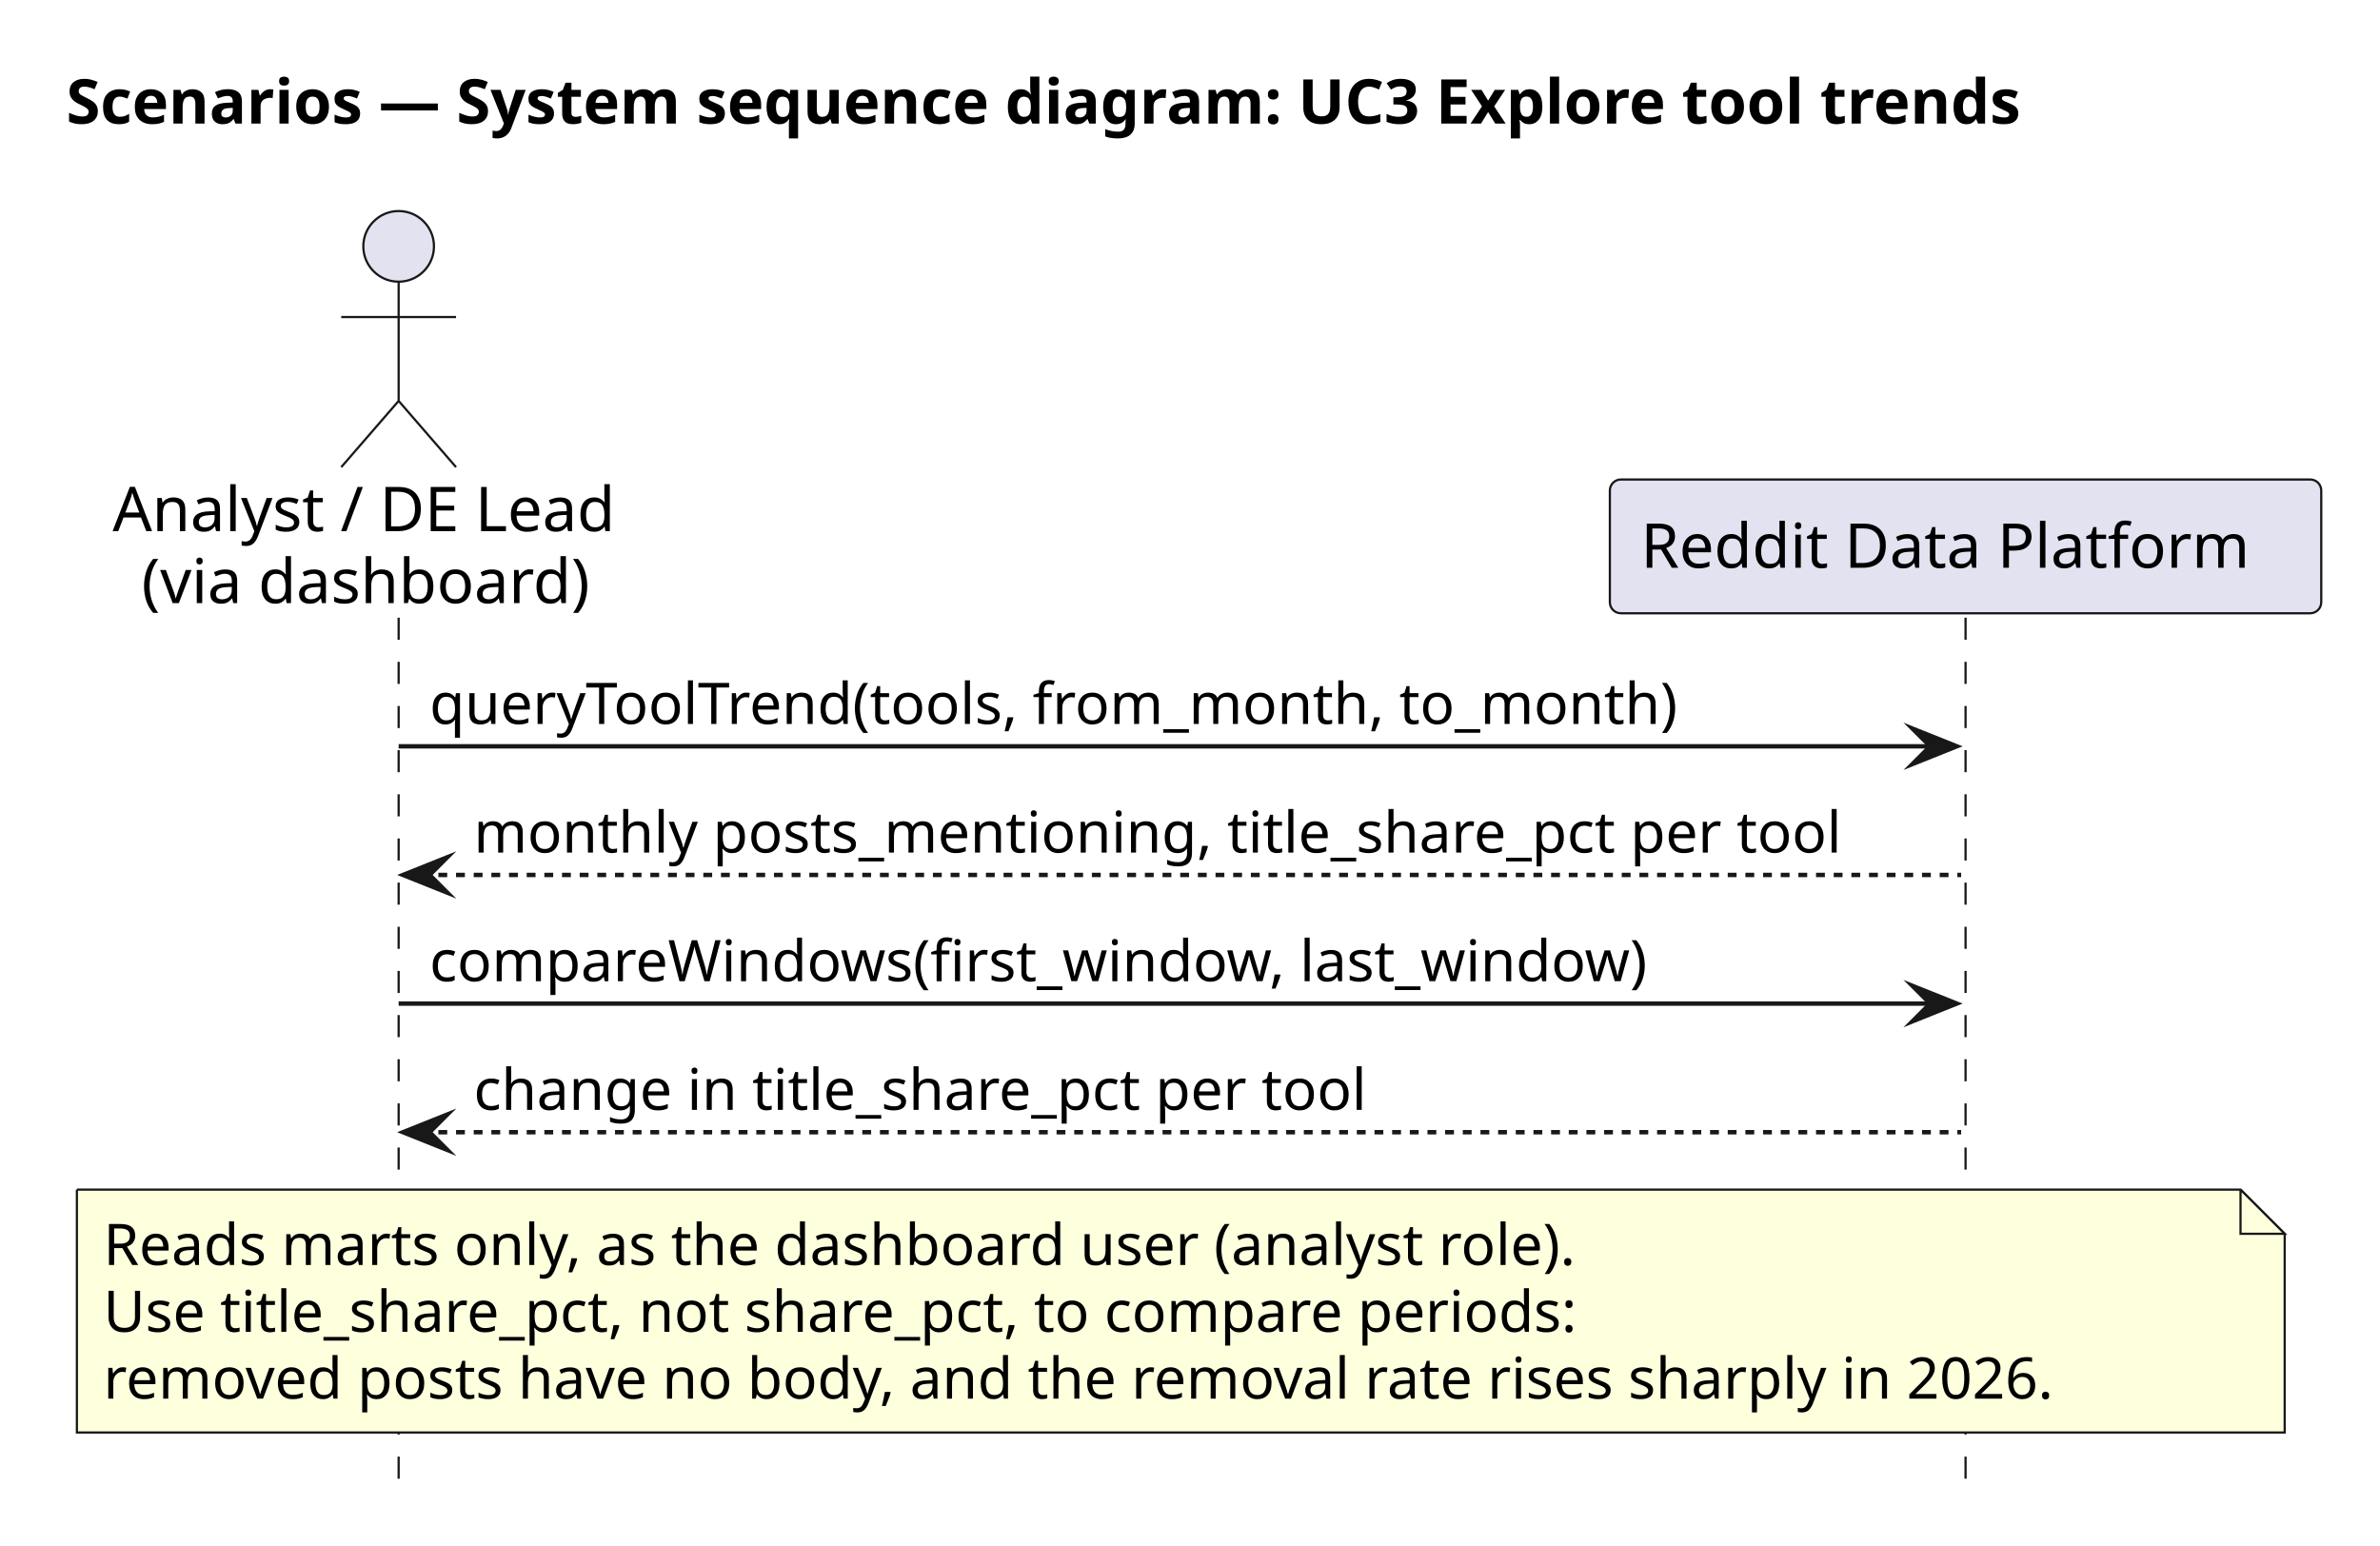
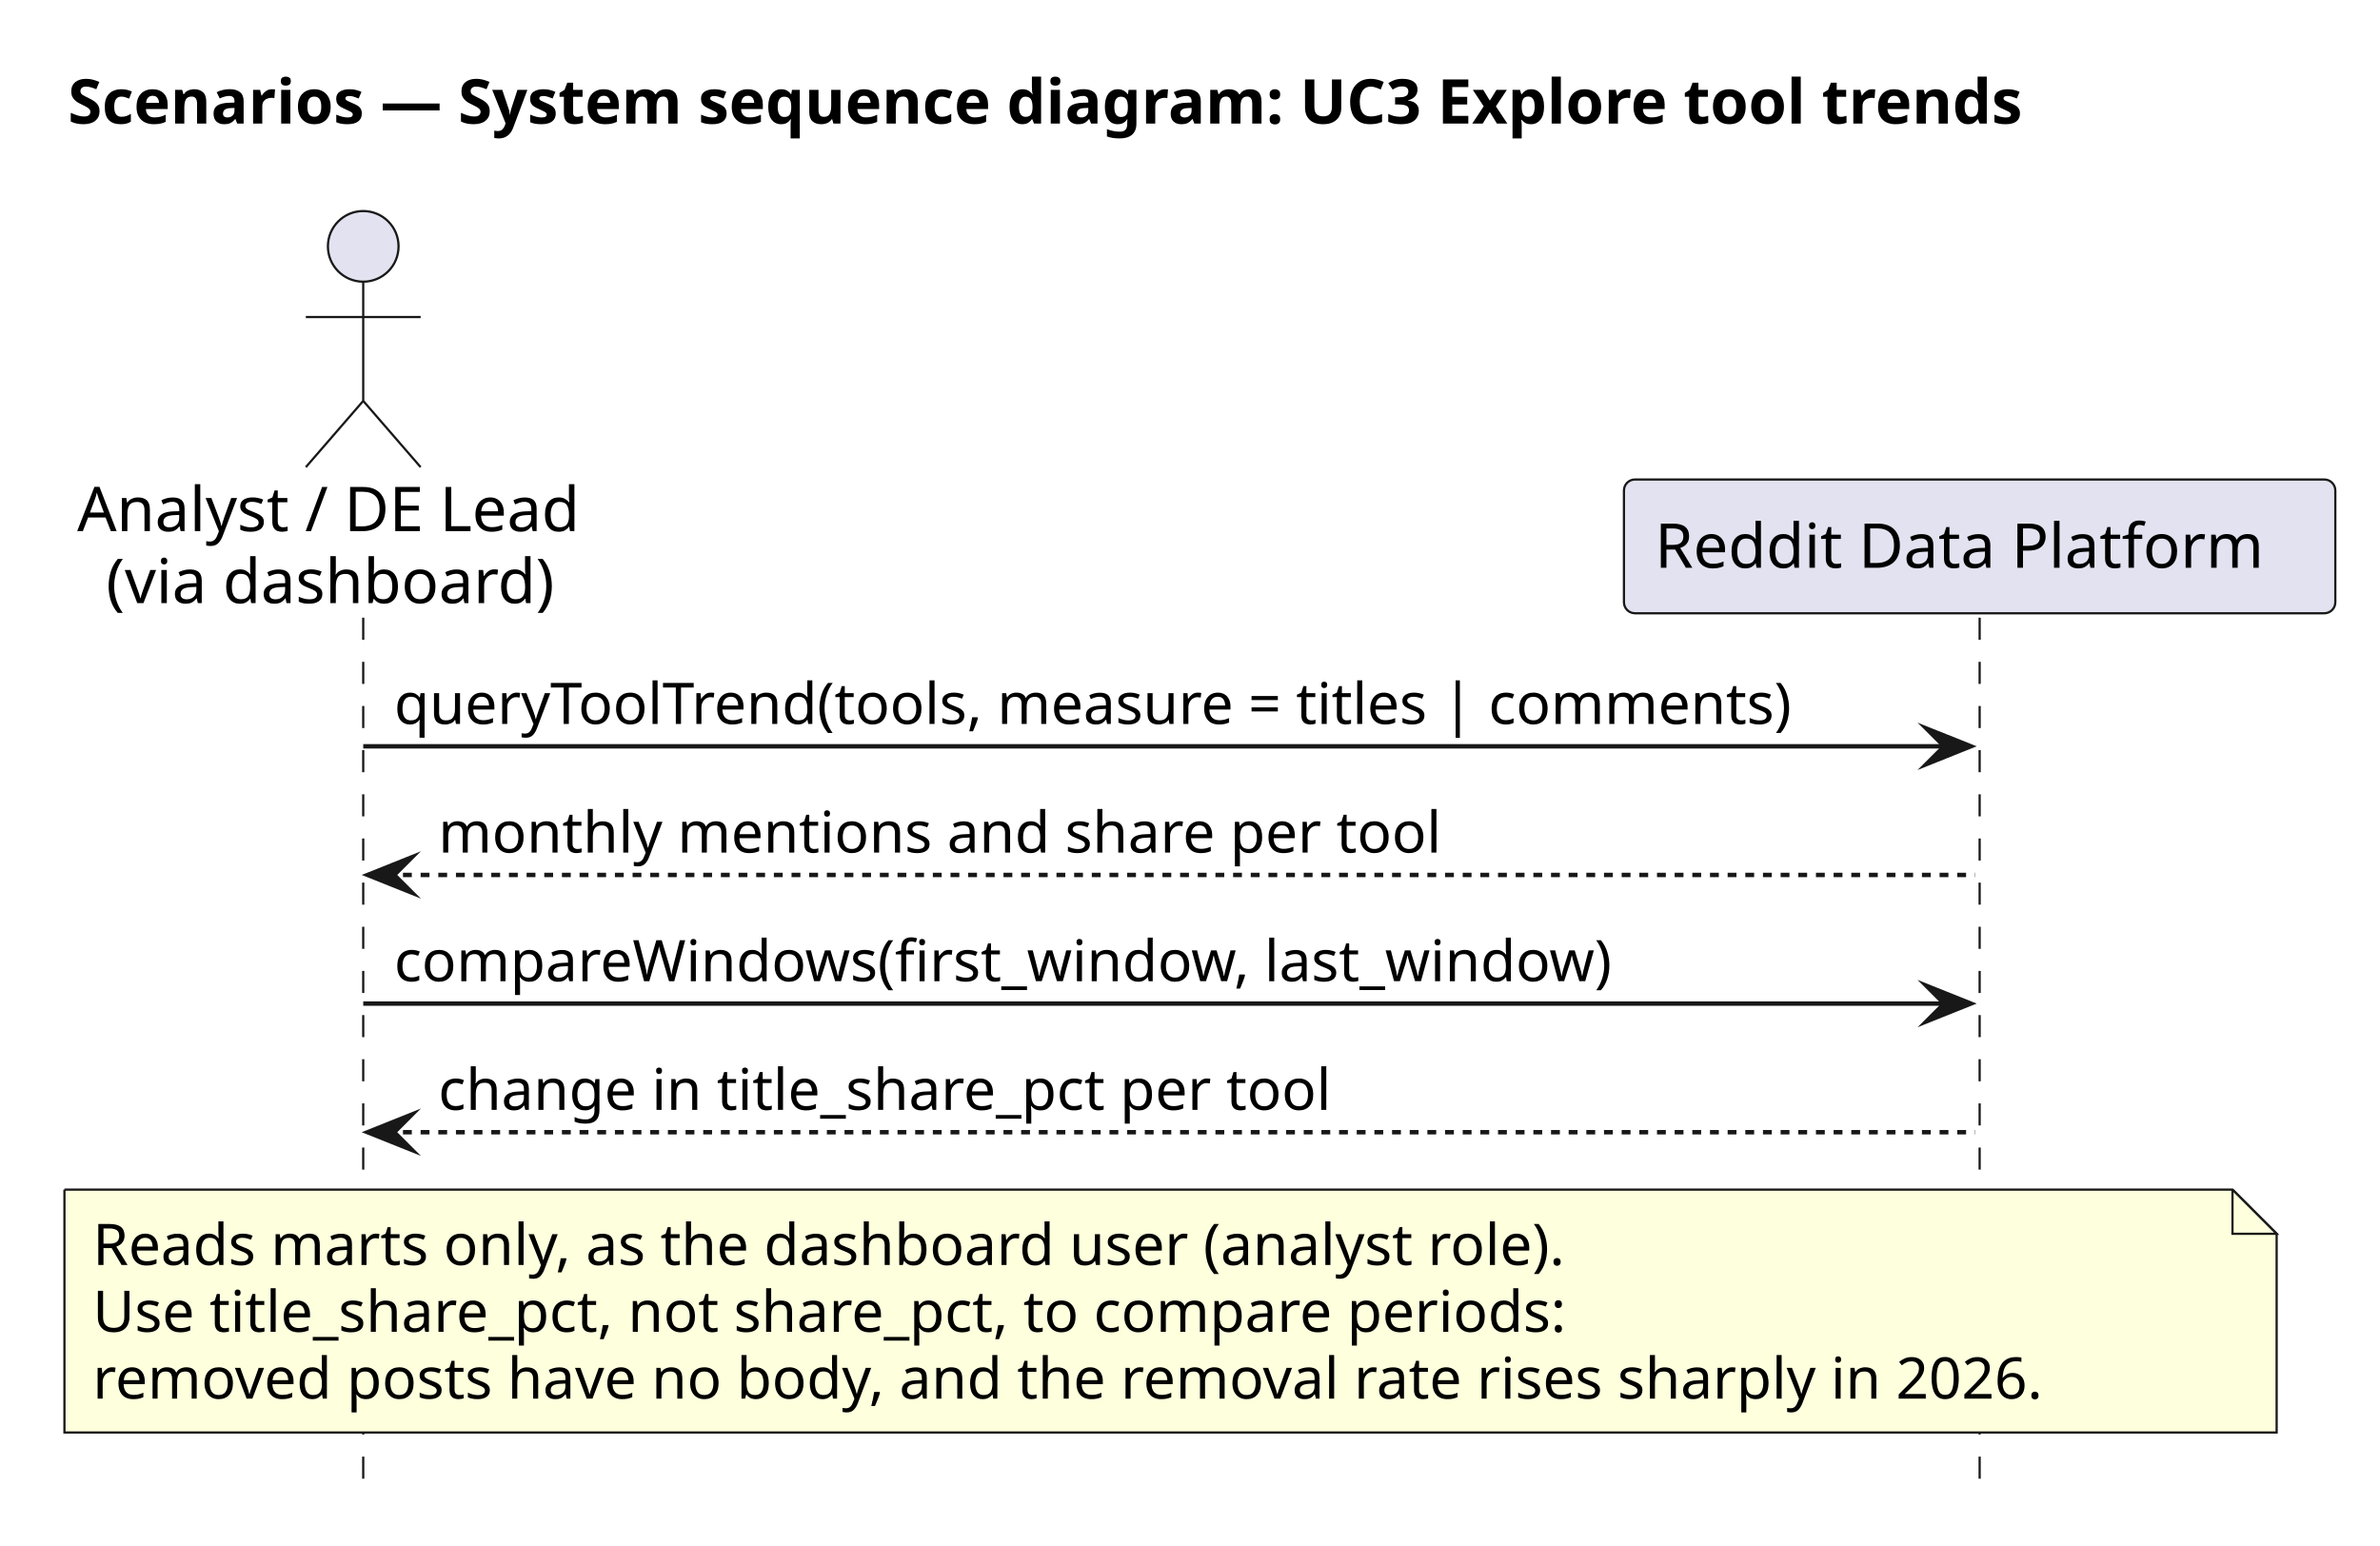
<svg xmlns="http://www.w3.org/2000/svg" version="1.1" data-diagram-type="SEQUENCE" style="width:539px;height:350px;background:#FFFFFF;" width="539px" height="350px" viewBox="0 0 539 350" zoomAndPan="magnify" preserveAspectRatio="none" contentStyleType="text/css">
  <defs />
  <g font-family="sans-serif" lengthAdjust="spacing">
    <g class="title" data-source-line="1">
-       <text x="15" y="27.995" fill="#000" font-size="14" textLength="507.11" font-weight="700">Scenarios — System sequence diagram: UC3 Explore tool trends</text>
+       <text x="15.387" y="27.995" fill="#000" font-size="14" textLength="507.11" font-weight="700">Scenarios — System sequence diagram: UC3 Explore tool trends</text>
    </g>
    <g>
-       <rect x="86.781" y="139.891" width="8" height="199.93" fill="#000" fill-opacity="0" />
-       <line x1="90.281" y1="139.891" x2="90.281" y2="339.82" style="stroke:#181818;stroke-width:0.5;stroke-dasharray:5,5;" />
+       <rect x="78.761" y="139.891" width="8" height="199.93" fill="#000" fill-opacity="0" />
+       <line x1="82.261" y1="139.891" x2="82.261" y2="339.82" style="stroke:#181818;stroke-width:0.5;stroke-dasharray:5,5;" />
    </g>
    <g>
-       <rect x="441.64" y="139.891" width="8" height="199.93" fill="#000" fill-opacity="0" />
-       <line x1="445.14" y1="139.891" x2="445.14" y2="339.82" style="stroke:#181818;stroke-width:0.5;stroke-dasharray:5,5;" />
+       <rect x="444.83" y="139.891" width="8" height="199.93" fill="#000" fill-opacity="0" />
+       <line x1="448.33" y1="139.891" x2="448.33" y2="339.82" style="stroke:#181818;stroke-width:0.5;stroke-dasharray:5,5;" />
    </g>
-     <text x="25.502" y="120.292" fill="#000" font-size="14" textLength="123.56">Analyst / DE Lead</text>
-     <text x="32.064" y="136.589" fill="#000" font-size="14" textLength="110.435">(via dashboard)</text>
-     <ellipse cx="90.281" cy="55.797" rx="8" ry="8" fill="#E2E2F0" style="stroke:#181818;stroke-width:0.5;" />
-     <path d="M90.281,63.797 L90.281,90.797 M77.281,71.797 L103.281,71.797 M90.281,90.797 L77.281,105.797 M90.281,90.797 L103.281,105.797" style="stroke:#181818;stroke-width:0.5;" fill="none" />
-     <rect x="364.586" y="108.594" width="161.109" height="30.297" fill="#E2E2F0" style="stroke:#181818;stroke-width:0.5;" rx="2.5" ry="2.5" />
-     <text x="371.586" y="128.589" fill="#000" font-size="14" textLength="147.109">Reddit Data Platform</text>
-     <polygon points="433.14,165.023,443.14,169.023,433.14,173.023,437.14,169.023" fill="#181818" style="stroke:#181818;stroke-width:1;stroke-linejoin:miter;stroke-miterlimit:10;" />
-     <line x1="90.281" y1="169.023" x2="439.14" y2="169.023" style="stroke:#181818;stroke-width:1;" />
-     <text x="97.281" y="163.958" fill="#000" font-size="13" textLength="301.799">queryToolTrend(tools, from_month, to_month)</text>
-     <polygon points="101.281,194.156,91.281,198.156,101.281,202.156,97.281,198.156" fill="#181818" style="stroke:#181818;stroke-width:1;stroke-linejoin:miter;stroke-miterlimit:10;" />
-     <line x1="95.281" y1="198.156" x2="444.14" y2="198.156" style="stroke:#181818;stroke-width:1;stroke-dasharray:2,2;" />
-     <text x="107.281" y="193.09" fill="#000" font-size="13" textLength="330.859">monthly posts_mentioning, title_share_pct per tool</text>
-     <polygon points="433.14,223.289,443.14,227.289,433.14,231.289,437.14,227.289" fill="#181818" style="stroke:#181818;stroke-width:1;stroke-linejoin:miter;stroke-miterlimit:10;" />
-     <line x1="90.281" y1="227.289" x2="439.14" y2="227.289" style="stroke:#181818;stroke-width:1;" />
-     <text x="97.281" y="222.223" fill="#000" font-size="13" textLength="294.544">compareWindows(first_window, last_window)</text>
-     <polygon points="101.281,252.422,91.281,256.422,101.281,260.422,97.281,256.422" fill="#181818" style="stroke:#181818;stroke-width:1;stroke-linejoin:miter;stroke-miterlimit:10;" />
-     <line x1="95.281" y1="256.422" x2="444.14" y2="256.422" style="stroke:#181818;stroke-width:1;stroke-dasharray:2,2;" />
-     <text x="107.281" y="251.356" fill="#000" font-size="13" textLength="217.667">change in title_share_pct per tool</text>
-     <path d="M17.415,269.422 L17.415,324.422 L517.415,324.422 L517.415,279.422 L507.415,269.422 L17.415,269.422" style="stroke:#181818;stroke-width:0.5;" fill="#FEFFDD" />
-     <path d="M507.415,269.422 L507.415,279.422 L517.415,279.422 L507.415,269.422" style="stroke:#181818;stroke-width:0.5;" fill="#FEFFDD" />
-     <text x="23.415" y="286.489" fill="#000" font-size="13" textLength="362.515">Reads marts only, as the dashboard user (analyst role).</text>
-     <text x="23.415" y="301.622" fill="#000" font-size="13" textLength="360.128">Use title_share_pct, not share_pct, to compare periods:</text>
-     <text x="23.415" y="316.754" fill="#000" font-size="13" textLength="479.591">removed posts have no body, and the removal rate rises sharply in 2026.</text>
+     <text x="17.481" y="120.292" fill="#000" font-size="14" textLength="123.56">Analyst / DE Lead</text>
+     <text x="24.044" y="136.589" fill="#000" font-size="14" textLength="110.435">(via dashboard)</text>
+     <ellipse cx="82.261" cy="55.797" rx="8" ry="8" fill="#E2E2F0" style="stroke:#181818;stroke-width:0.5;" />
+     <path d="M82.261,63.797 L82.261,90.797 M69.261,71.797 L95.261,71.797 M82.261,90.797 L69.261,105.797 M82.261,90.797 L95.261,105.797" style="stroke:#181818;stroke-width:0.5;" fill="none" />
+     <rect x="367.775" y="108.594" width="161.109" height="30.297" fill="#E2E2F0" style="stroke:#181818;stroke-width:0.5;" rx="2.5" ry="2.5" />
+     <text x="374.775" y="128.589" fill="#000" font-size="14" textLength="147.109">Reddit Data Platform</text>
+     <polygon points="436.33,165.023,446.33,169.023,436.33,173.023,440.33,169.023" fill="#181818" style="stroke:#181818;stroke-width:1;stroke-linejoin:miter;stroke-miterlimit:10;" />
+     <line x1="82.261" y1="169.023" x2="442.33" y2="169.023" style="stroke:#181818;stroke-width:1;" />
+     <text x="89.261" y="163.958" fill="#000" font-size="13" textLength="342.069">queryToolTrend(tools, measure = titles | comments)</text>
+     <polygon points="93.261,194.156,83.261,198.156,93.261,202.156,89.261,198.156" fill="#181818" style="stroke:#181818;stroke-width:1;stroke-linejoin:miter;stroke-miterlimit:10;" />
+     <line x1="87.261" y1="198.156" x2="447.33" y2="198.156" style="stroke:#181818;stroke-width:1;stroke-dasharray:2,2;" />
+     <text x="99.261" y="193.09" fill="#000" font-size="13" textLength="241.725">monthly mentions and share per tool</text>
+     <polygon points="436.33,223.289,446.33,227.289,436.33,231.289,440.33,227.289" fill="#181818" style="stroke:#181818;stroke-width:1;stroke-linejoin:miter;stroke-miterlimit:10;" />
+     <line x1="82.261" y1="227.289" x2="442.33" y2="227.289" style="stroke:#181818;stroke-width:1;" />
+     <text x="89.261" y="222.223" fill="#000" font-size="13" textLength="294.544">compareWindows(first_window, last_window)</text>
+     <polygon points="93.261,252.422,83.261,256.422,93.261,260.422,89.261,256.422" fill="#181818" style="stroke:#181818;stroke-width:1;stroke-linejoin:miter;stroke-miterlimit:10;" />
+     <line x1="87.261" y1="256.422" x2="447.33" y2="256.422" style="stroke:#181818;stroke-width:1;stroke-dasharray:2,2;" />
+     <text x="99.261" y="251.356" fill="#000" font-size="13" textLength="217.667">change in title_share_pct per tool</text>
+     <path d="M14.594,269.422 L14.594,324.422 L515.594,324.422 L515.594,279.422 L505.594,269.422 L14.594,269.422" style="stroke:#181818;stroke-width:0.5;" fill="#FEFFDD" />
+     <path d="M505.594,269.422 L505.594,279.422 L515.594,279.422 L505.594,269.422" style="stroke:#181818;stroke-width:0.5;" fill="#FEFFDD" />
+     <text x="21" y="286.489" fill="#000" font-size="13" textLength="362.515">Reads marts only, as the dashboard user (analyst role).</text>
+     <text x="21" y="301.622" fill="#000" font-size="13" textLength="360.128">Use title_share_pct, not share_pct, to compare periods:</text>
+     <text x="21" y="316.754" fill="#000" font-size="13" textLength="479.591">removed posts have no body, and the removal rate rises sharply in 2026.</text>
  </g>
</svg>
